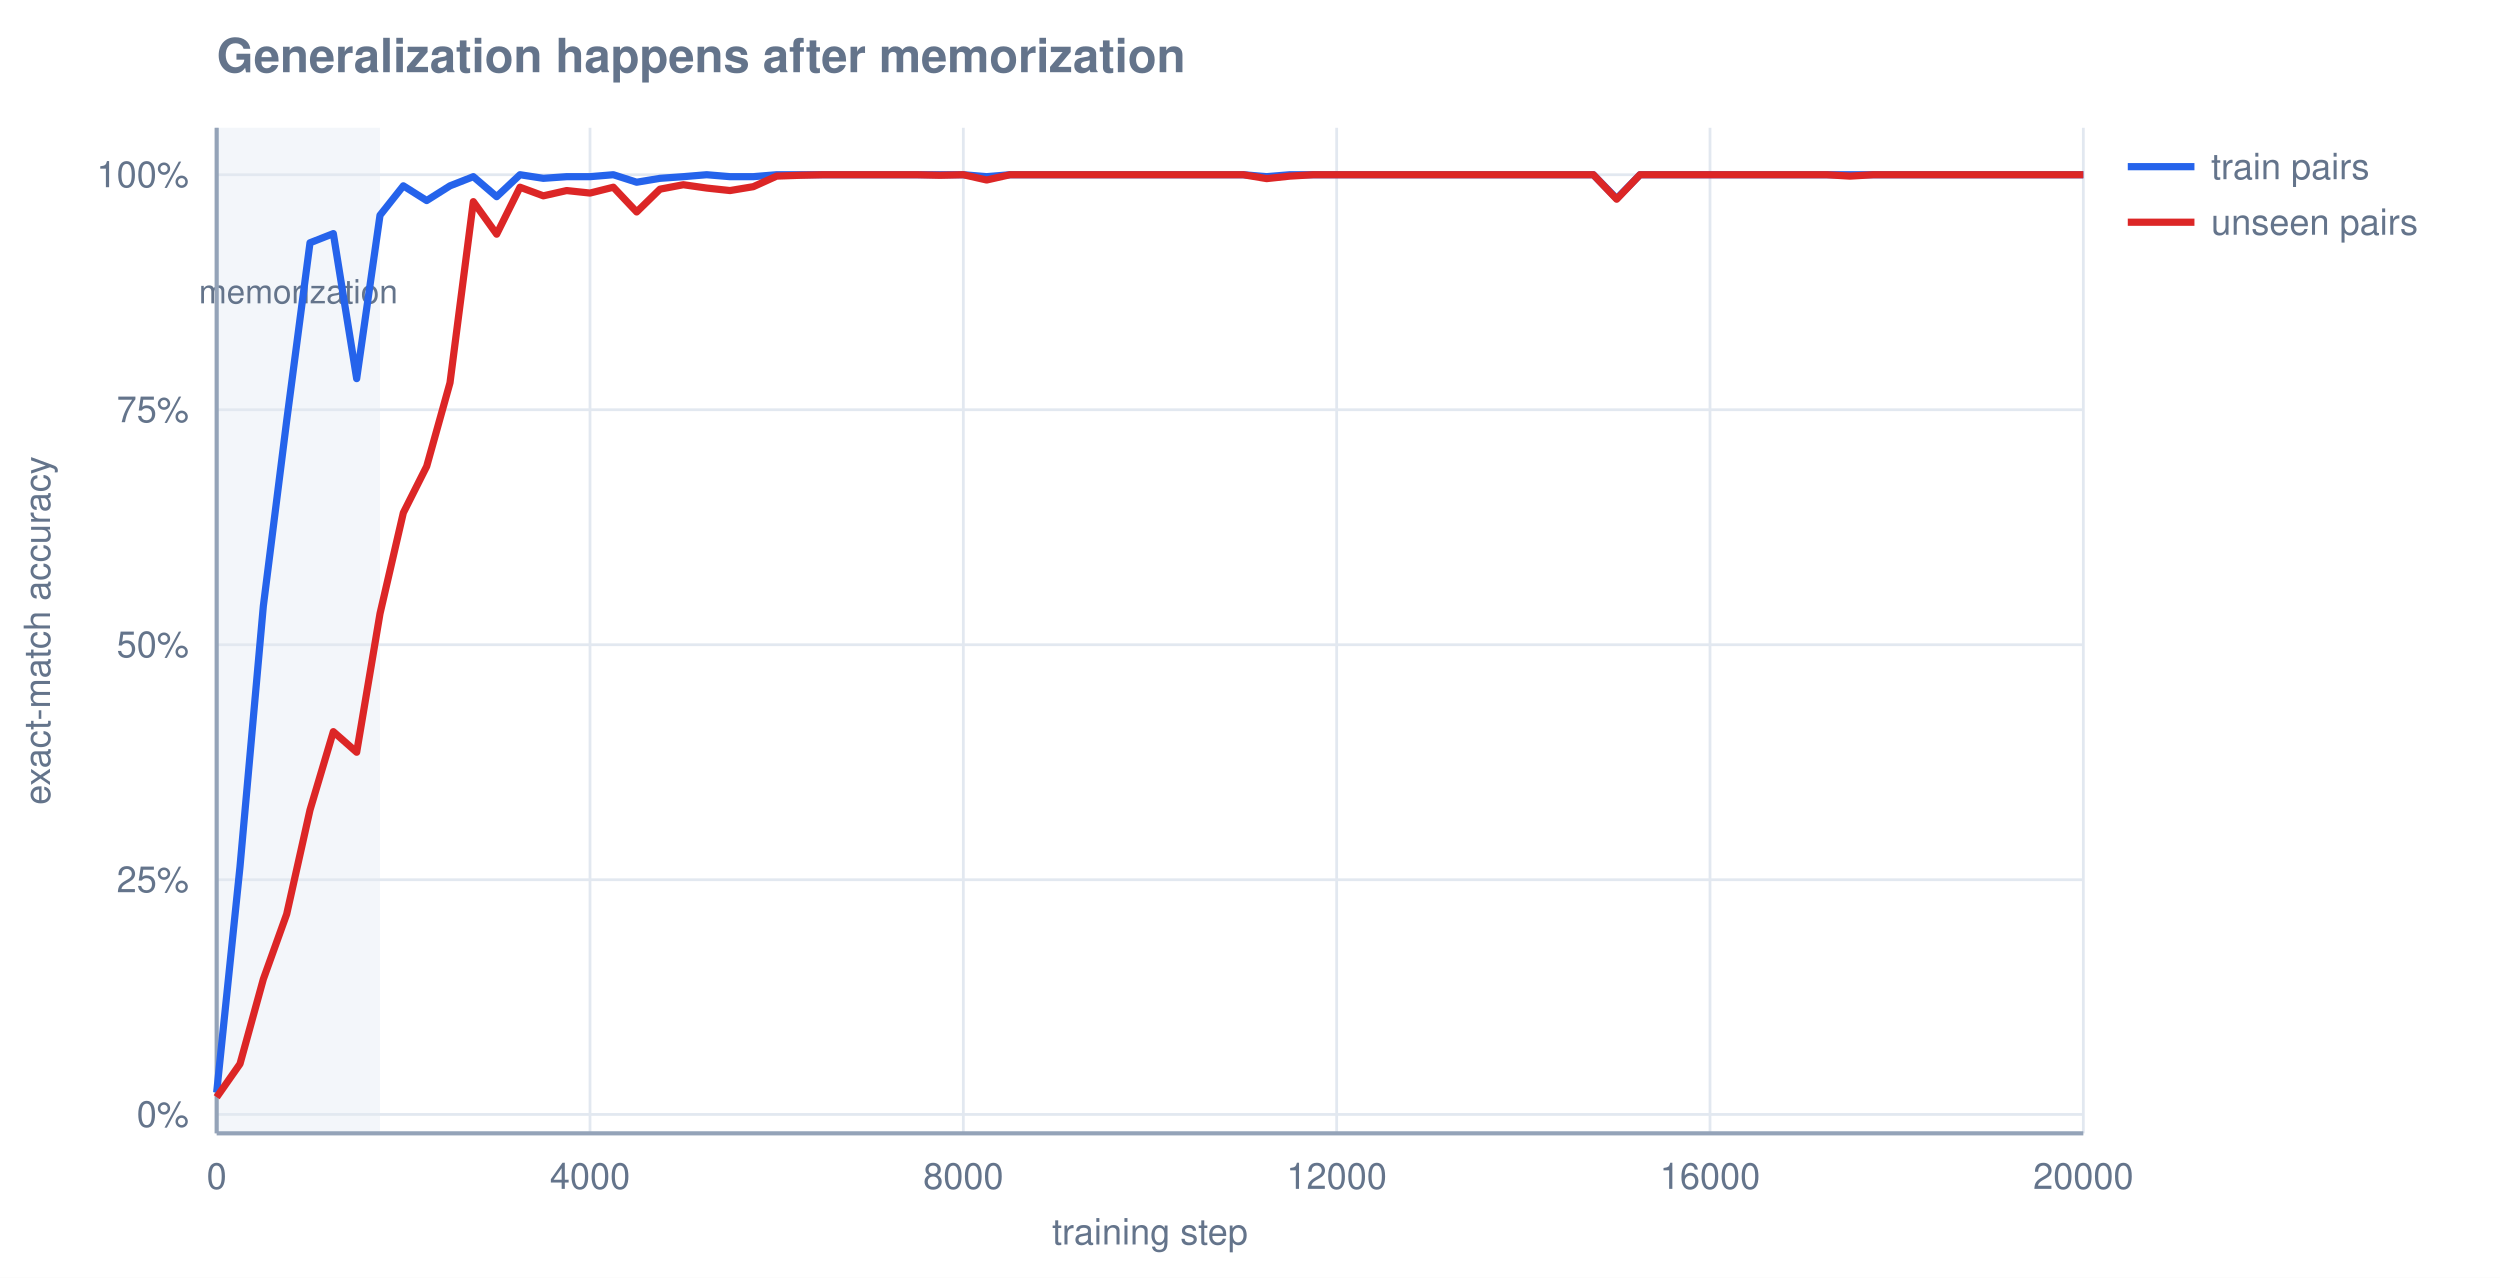
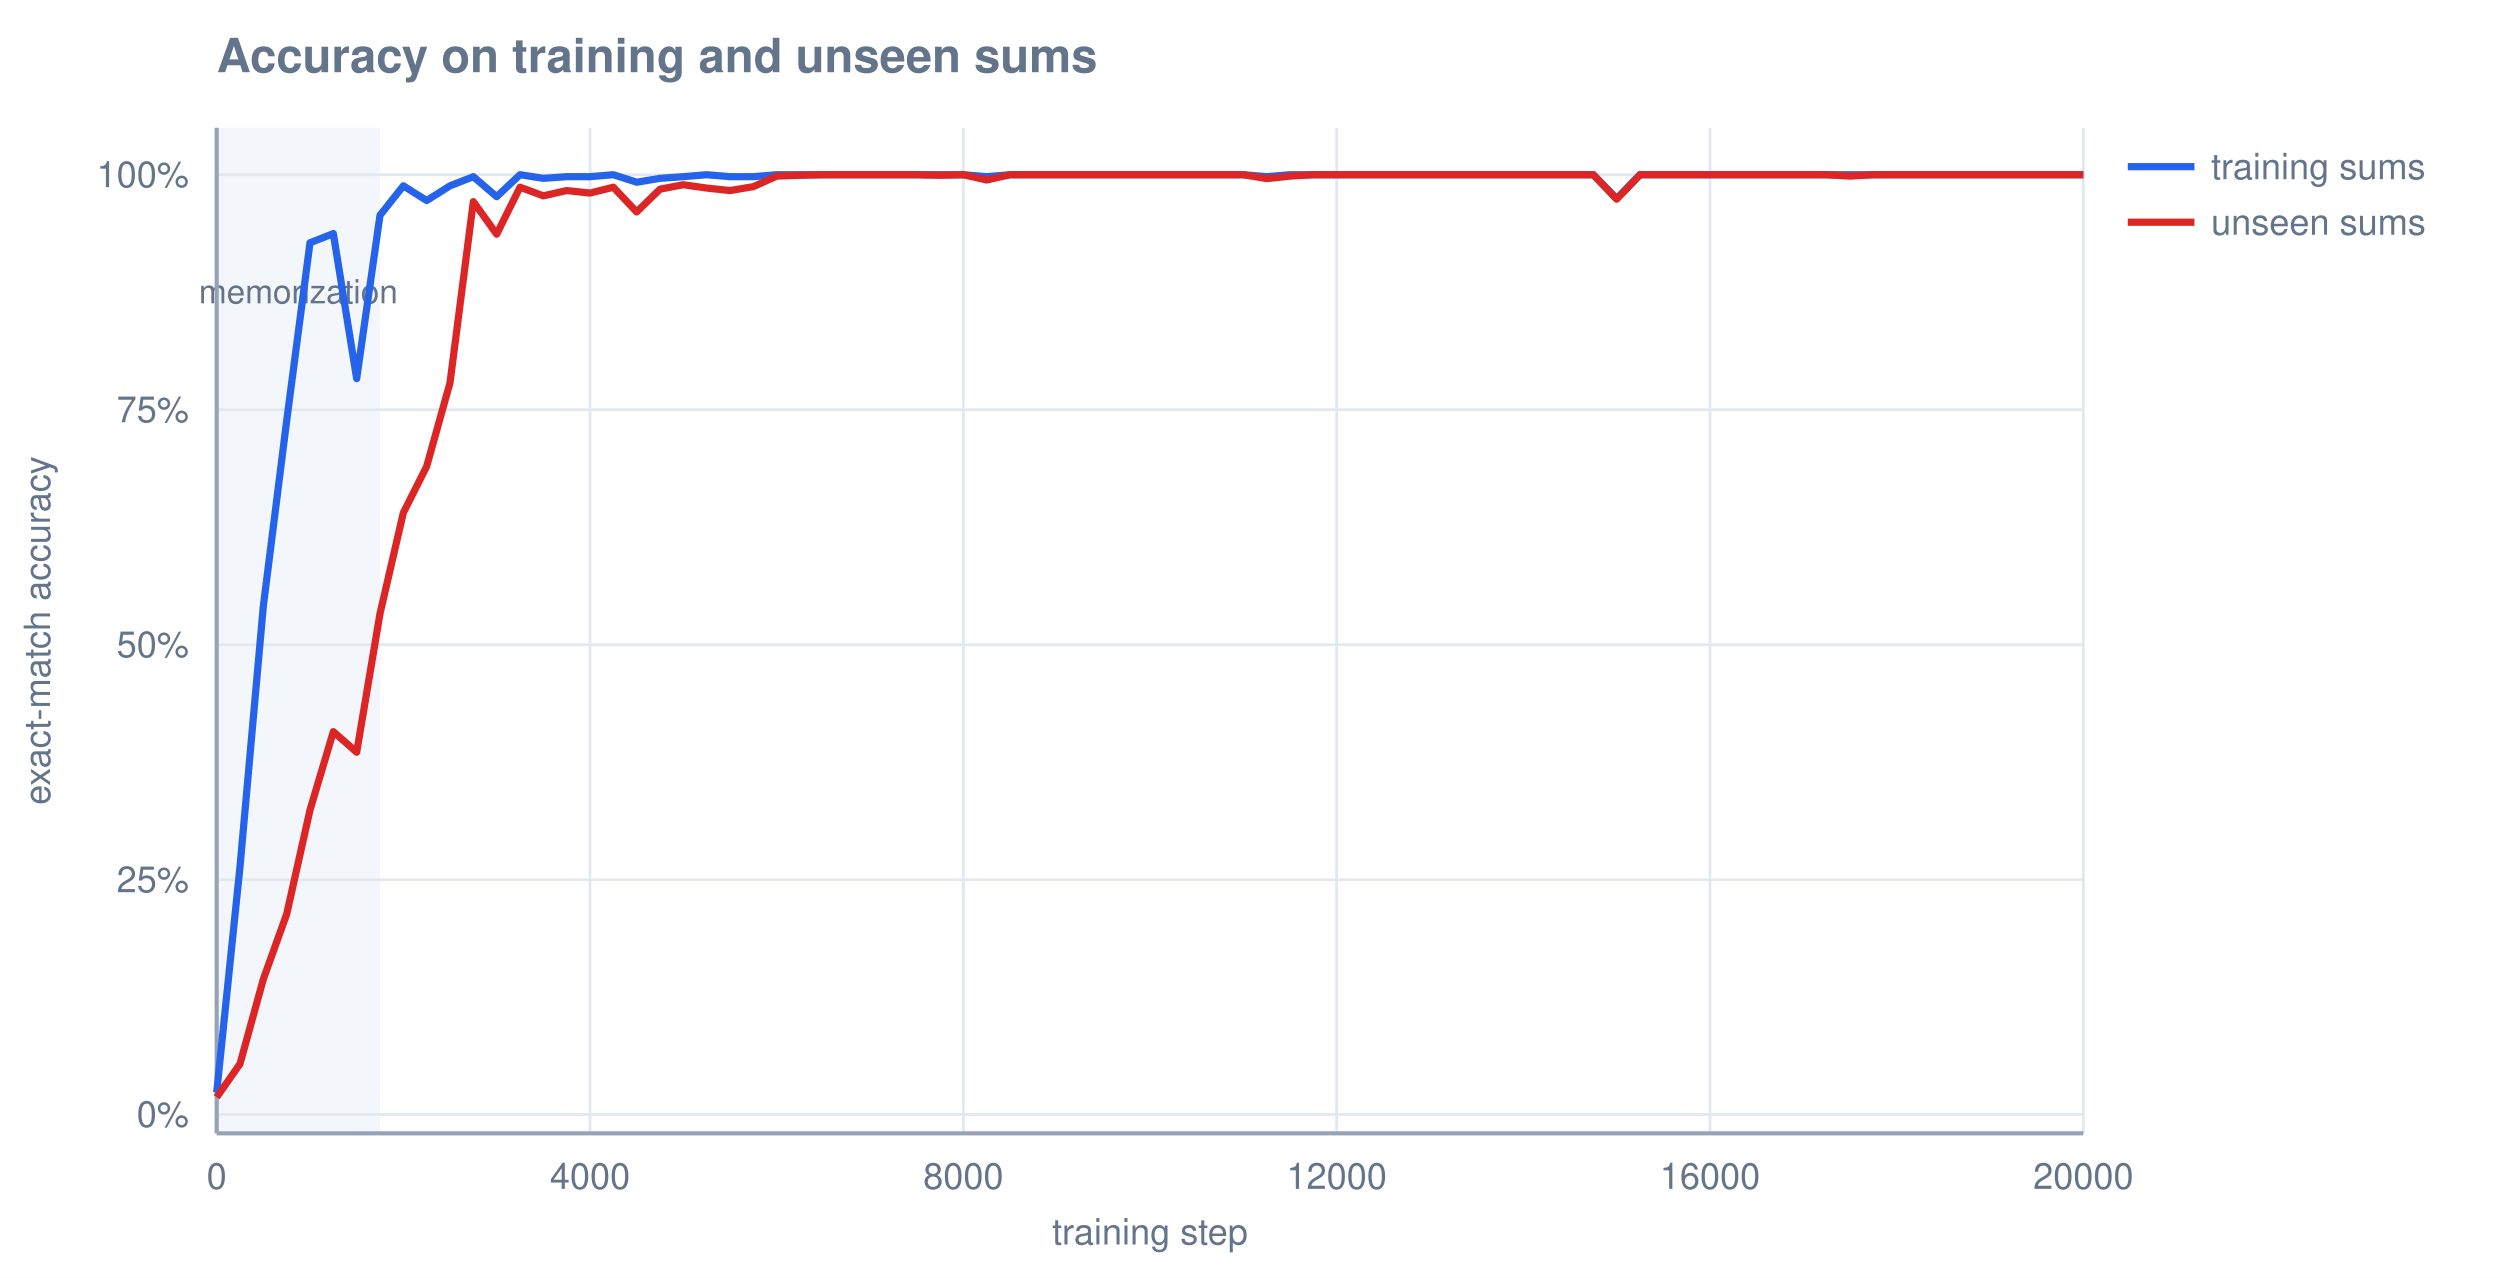
<svg xmlns="http://www.w3.org/2000/svg" width="900" height="460" viewBox="0 0 900 460" font-family="ui-sans-serif,system-ui,Segoe UI,Helvetica,Arial,sans-serif">
  <rect width="900" height="460" fill="#ffffff" />
-   <text x="78" y="26" font-size="17" font-weight="600" fill="#64748b">Generalization happens after memorization</text>
+   <text x="78" y="26" font-size="17" font-weight="600" fill="#64748b">Accuracy on training and unseen sums</text>
  <rect x="78.0" y="46.0" width="58.8" height="362.0" fill="#f1f5f9" opacity="0.85" />
  <text x="107.4" y="109.2" font-size="12" fill="#64748b" text-anchor="middle">memorization</text>
  <line x1="78.0" y1="401.2" x2="750.0" y2="401.2" stroke="#e2e8f0" stroke-width="1" />
  <text x="68.0" y="405.7" font-size="13" fill="#64748b" text-anchor="end">0%</text>
  <line x1="78.0" y1="316.7" x2="750.0" y2="316.7" stroke="#e2e8f0" stroke-width="1" />
  <text x="68.0" y="321.2" font-size="13" fill="#64748b" text-anchor="end">25%</text>
  <line x1="78.0" y1="232.1" x2="750.0" y2="232.1" stroke="#e2e8f0" stroke-width="1" />
  <text x="68.0" y="236.6" font-size="13" fill="#64748b" text-anchor="end">50%</text>
  <line x1="78.0" y1="147.5" x2="750.0" y2="147.5" stroke="#e2e8f0" stroke-width="1" />
  <text x="68.0" y="152.0" font-size="13" fill="#64748b" text-anchor="end">75%</text>
  <line x1="78.0" y1="62.9" x2="750.0" y2="62.9" stroke="#e2e8f0" stroke-width="1" />
  <text x="68.0" y="67.4" font-size="13" fill="#64748b" text-anchor="end">100%</text>
  <line x1="78.0" y1="46.0" x2="78.0" y2="408.0" stroke="#e2e8f0" stroke-width="1" />
  <text x="78.0" y="428.0" font-size="13" fill="#64748b" text-anchor="middle">0</text>
  <line x1="212.4" y1="46.0" x2="212.4" y2="408.0" stroke="#e2e8f0" stroke-width="1" />
  <text x="212.4" y="428.0" font-size="13" fill="#64748b" text-anchor="middle">4000</text>
  <line x1="346.8" y1="46.0" x2="346.8" y2="408.0" stroke="#e2e8f0" stroke-width="1" />
  <text x="346.8" y="428.0" font-size="13" fill="#64748b" text-anchor="middle">8000</text>
  <line x1="481.2" y1="46.0" x2="481.2" y2="408.0" stroke="#e2e8f0" stroke-width="1" />
  <text x="481.2" y="428.0" font-size="13" fill="#64748b" text-anchor="middle">12000</text>
  <line x1="615.6" y1="46.0" x2="615.6" y2="408.0" stroke="#e2e8f0" stroke-width="1" />
  <text x="615.6" y="428.0" font-size="13" fill="#64748b" text-anchor="middle">16000</text>
  <line x1="750.0" y1="46.0" x2="750.0" y2="408.0" stroke="#e2e8f0" stroke-width="1" />
  <text x="750.0" y="428.0" font-size="13" fill="#64748b" text-anchor="middle">20000</text>
  <line x1="78.0" y1="408.0" x2="750.0" y2="408.0" stroke="#94a3b8" stroke-width="1.5" />
  <line x1="78.0" y1="46.0" x2="78.0" y2="408.0" stroke="#94a3b8" stroke-width="1.5" />
  <text x="414.0" y="448.0" font-size="13" fill="#64748b" text-anchor="middle">training step</text>
  <text x="18" y="227.0" font-size="13" fill="#64748b" transform="rotate(-90 18 227.0)" text-anchor="middle">exact-match accuracy</text>
  <polyline fill="none" stroke="#2563eb" stroke-width="2.6" stroke-linejoin="round" points="78.0,393.3 86.4,312.0 94.8,218.2 103.2,151.5 111.6,87.4 120.0,84.1 128.4,136.3 136.8,77.5 145.2,66.9 153.6,72.2 162.0,66.9 170.4,63.6 178.8,70.8 187.2,62.9 195.6,64.2 204.0,63.6 212.4,63.6 220.8,62.9 229.2,65.6 237.6,64.2 246.0,63.6 254.4,62.9 262.8,63.6 271.2,63.6 279.6,62.9 288.0,62.9 296.4,62.9 304.8,62.9 313.2,62.9 321.6,62.9 330.0,62.9 338.4,62.9 346.8,62.9 355.2,63.6 363.6,62.9 372.0,62.9 380.4,62.9 388.8,62.9 397.2,62.9 405.6,62.9 414.0,62.9 422.4,62.9 430.8,62.9 439.2,62.9 447.6,62.9 456.0,63.6 464.4,62.9 472.8,62.9 481.2,62.9 489.6,62.9 498.0,62.9 506.4,62.9 514.8,62.9 523.2,62.9 531.6,62.9 540.0,62.9 548.4,62.9 556.8,62.9 565.2,62.9 573.6,62.9 582.0,71.5 590.4,62.9 598.8,62.9 607.2,62.9 615.6,62.9 624.0,62.9 632.4,62.9 640.8,62.9 649.2,62.9 657.6,62.9 666.0,62.9 674.4,62.9 682.8,62.9 691.2,62.9 699.6,62.9 708.0,62.9 716.4,62.9 724.8,62.9 733.2,62.9 741.6,62.9 750.0,62.9" />
  <line x1="766.0" y1="60.0" x2="790.0" y2="60.0" stroke="#2563eb" stroke-width="2.6" />
-   <text x="796.0" y="64.5" font-size="13" fill="#64748b">train pairs</text>
+   <text x="796.0" y="64.5" font-size="13" fill="#64748b">training sums</text>
  <polyline fill="none" stroke="#dc2626" stroke-width="2.6" stroke-linejoin="round" points="78.0,395.0 86.4,383.0 94.8,352.5 103.2,329.1 111.6,291.6 120.0,263.4 128.4,270.8 136.8,220.9 145.2,184.6 153.6,167.9 162.0,137.8 170.4,72.6 178.8,84.3 187.2,67.4 195.6,70.5 204.0,68.6 212.4,69.5 220.8,67.4 229.2,76.3 237.6,68.1 246.0,66.5 254.4,67.7 262.8,68.6 271.2,67.2 279.6,63.4 288.0,63.1 296.4,62.9 304.8,62.9 313.2,62.9 321.6,62.9 330.0,62.9 338.4,63.1 346.8,62.9 355.2,64.8 363.6,62.9 372.0,62.9 380.4,62.9 388.8,62.9 397.2,62.9 405.6,62.9 414.0,62.9 422.4,62.9 430.8,62.9 439.2,62.9 447.6,62.9 456.0,64.3 464.4,63.4 472.8,62.9 481.2,62.9 489.6,62.9 498.0,62.9 506.4,62.9 514.8,62.9 523.2,62.9 531.6,62.9 540.0,62.9 548.4,62.9 556.8,62.9 565.2,62.9 573.6,62.9 582.0,71.7 590.4,62.9 598.8,62.9 607.2,62.9 615.6,62.9 624.0,62.9 632.4,62.9 640.8,62.9 649.2,62.9 657.6,62.9 666.0,63.4 674.4,62.9 682.8,62.9 691.2,62.9 699.6,62.9 708.0,62.9 716.4,62.9 724.8,62.9 733.2,62.9 741.6,62.9 750.0,62.9" />
  <line x1="766.0" y1="80.0" x2="790.0" y2="80.0" stroke="#dc2626" stroke-width="2.6" />
-   <text x="796.0" y="84.5" font-size="13" fill="#64748b">unseen pairs</text>
+   <text x="796.0" y="84.5" font-size="13" fill="#64748b">unseen sums</text>
</svg>
